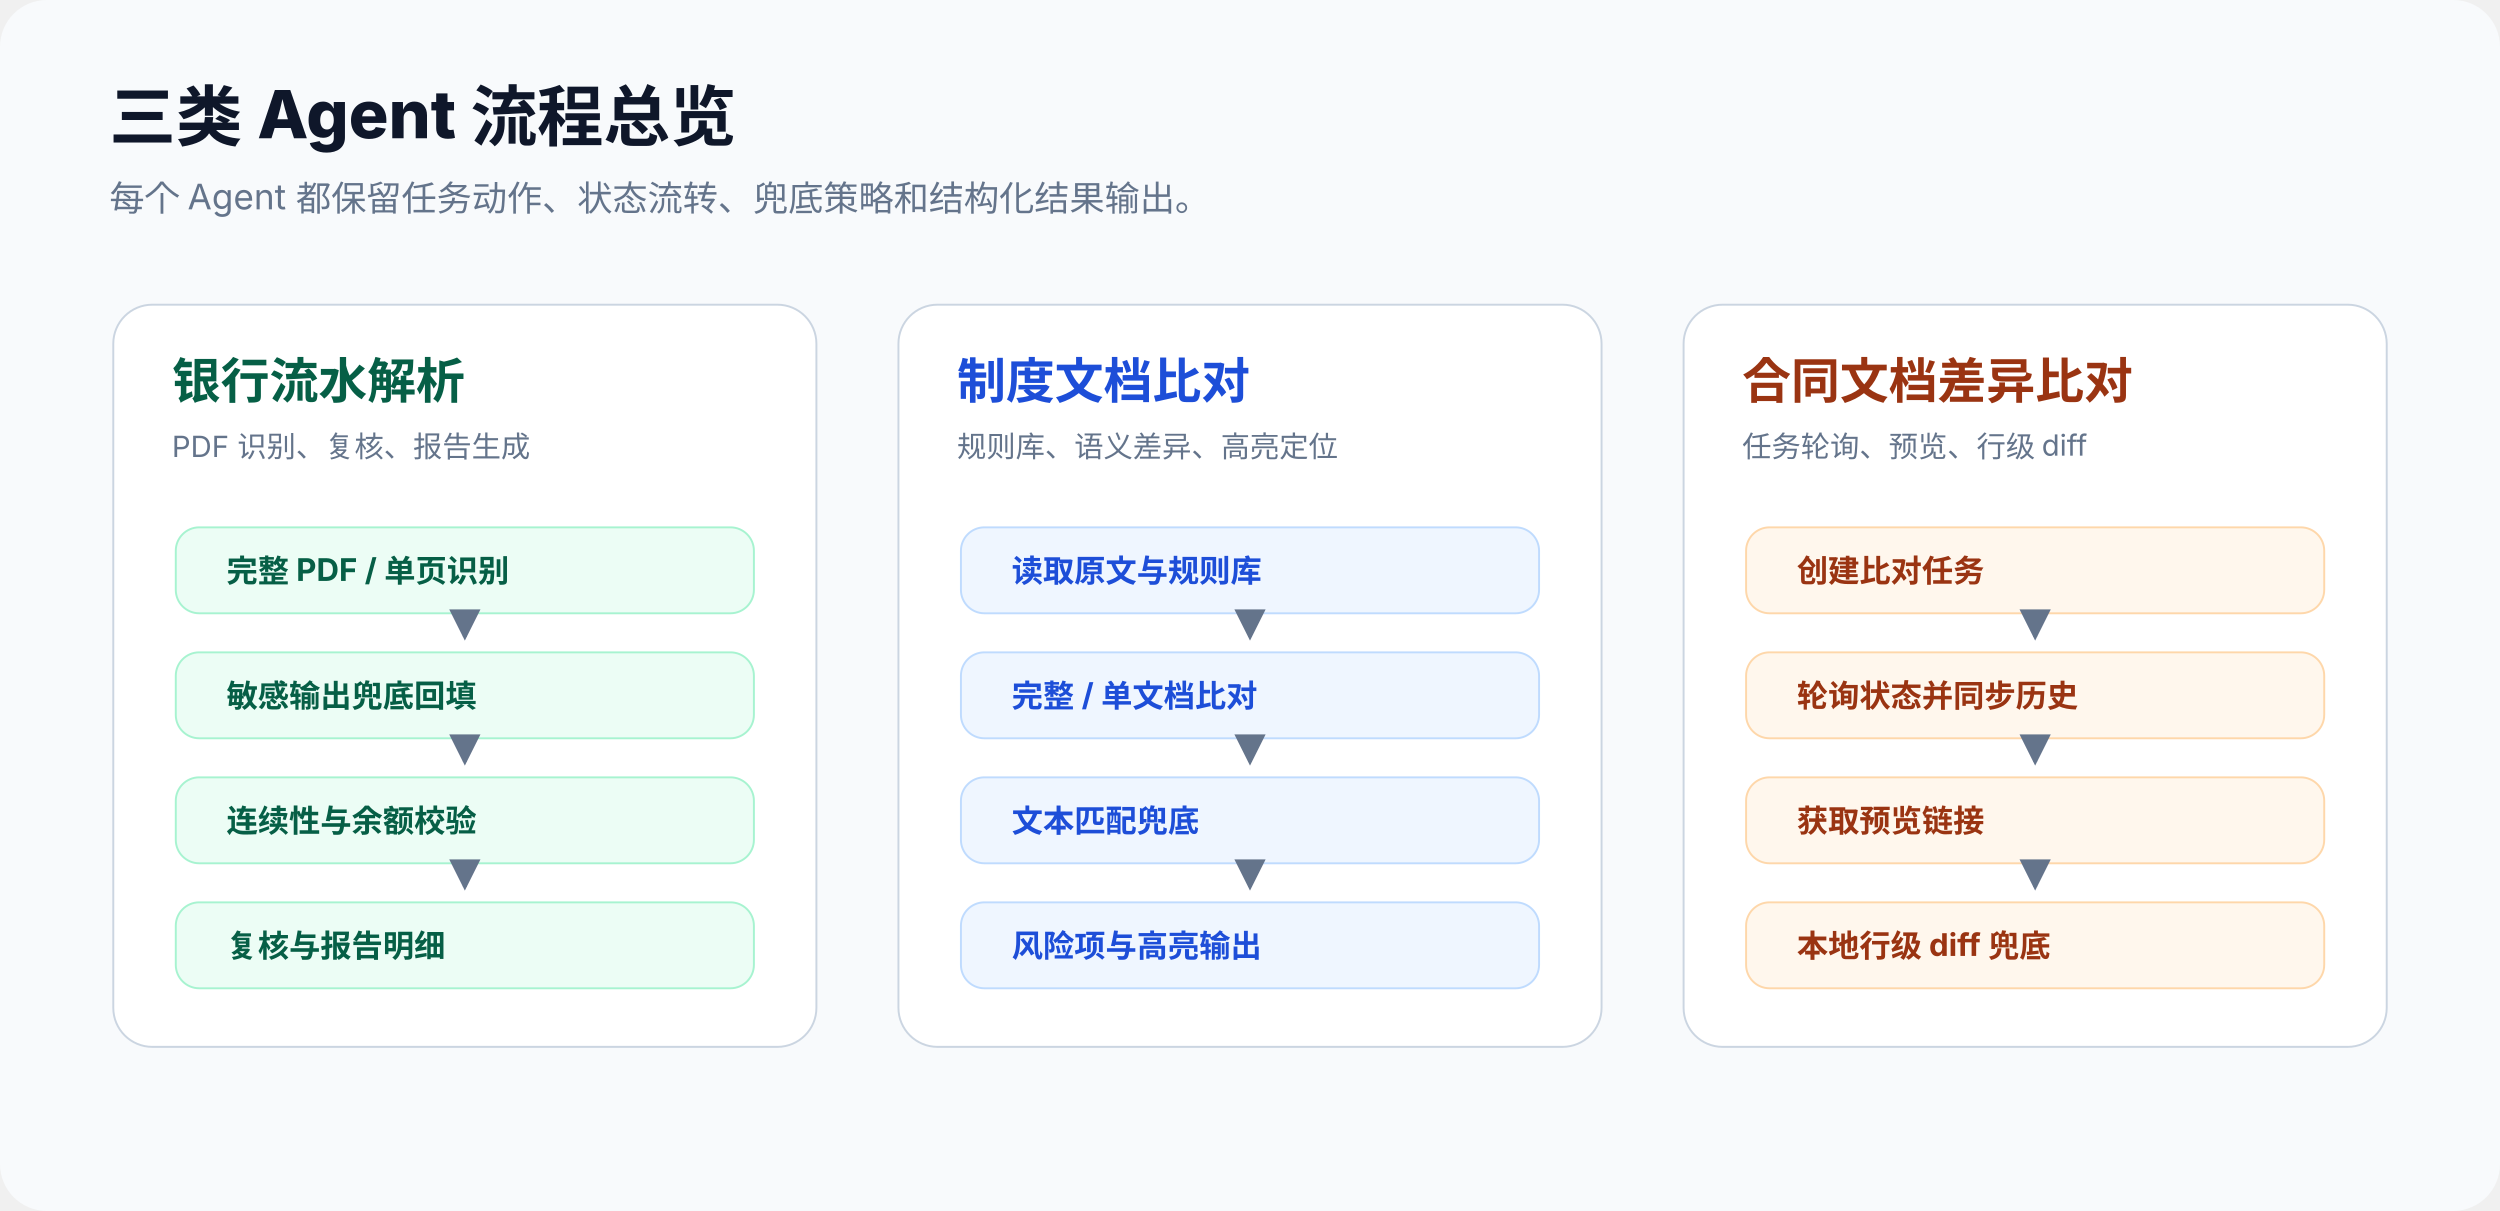
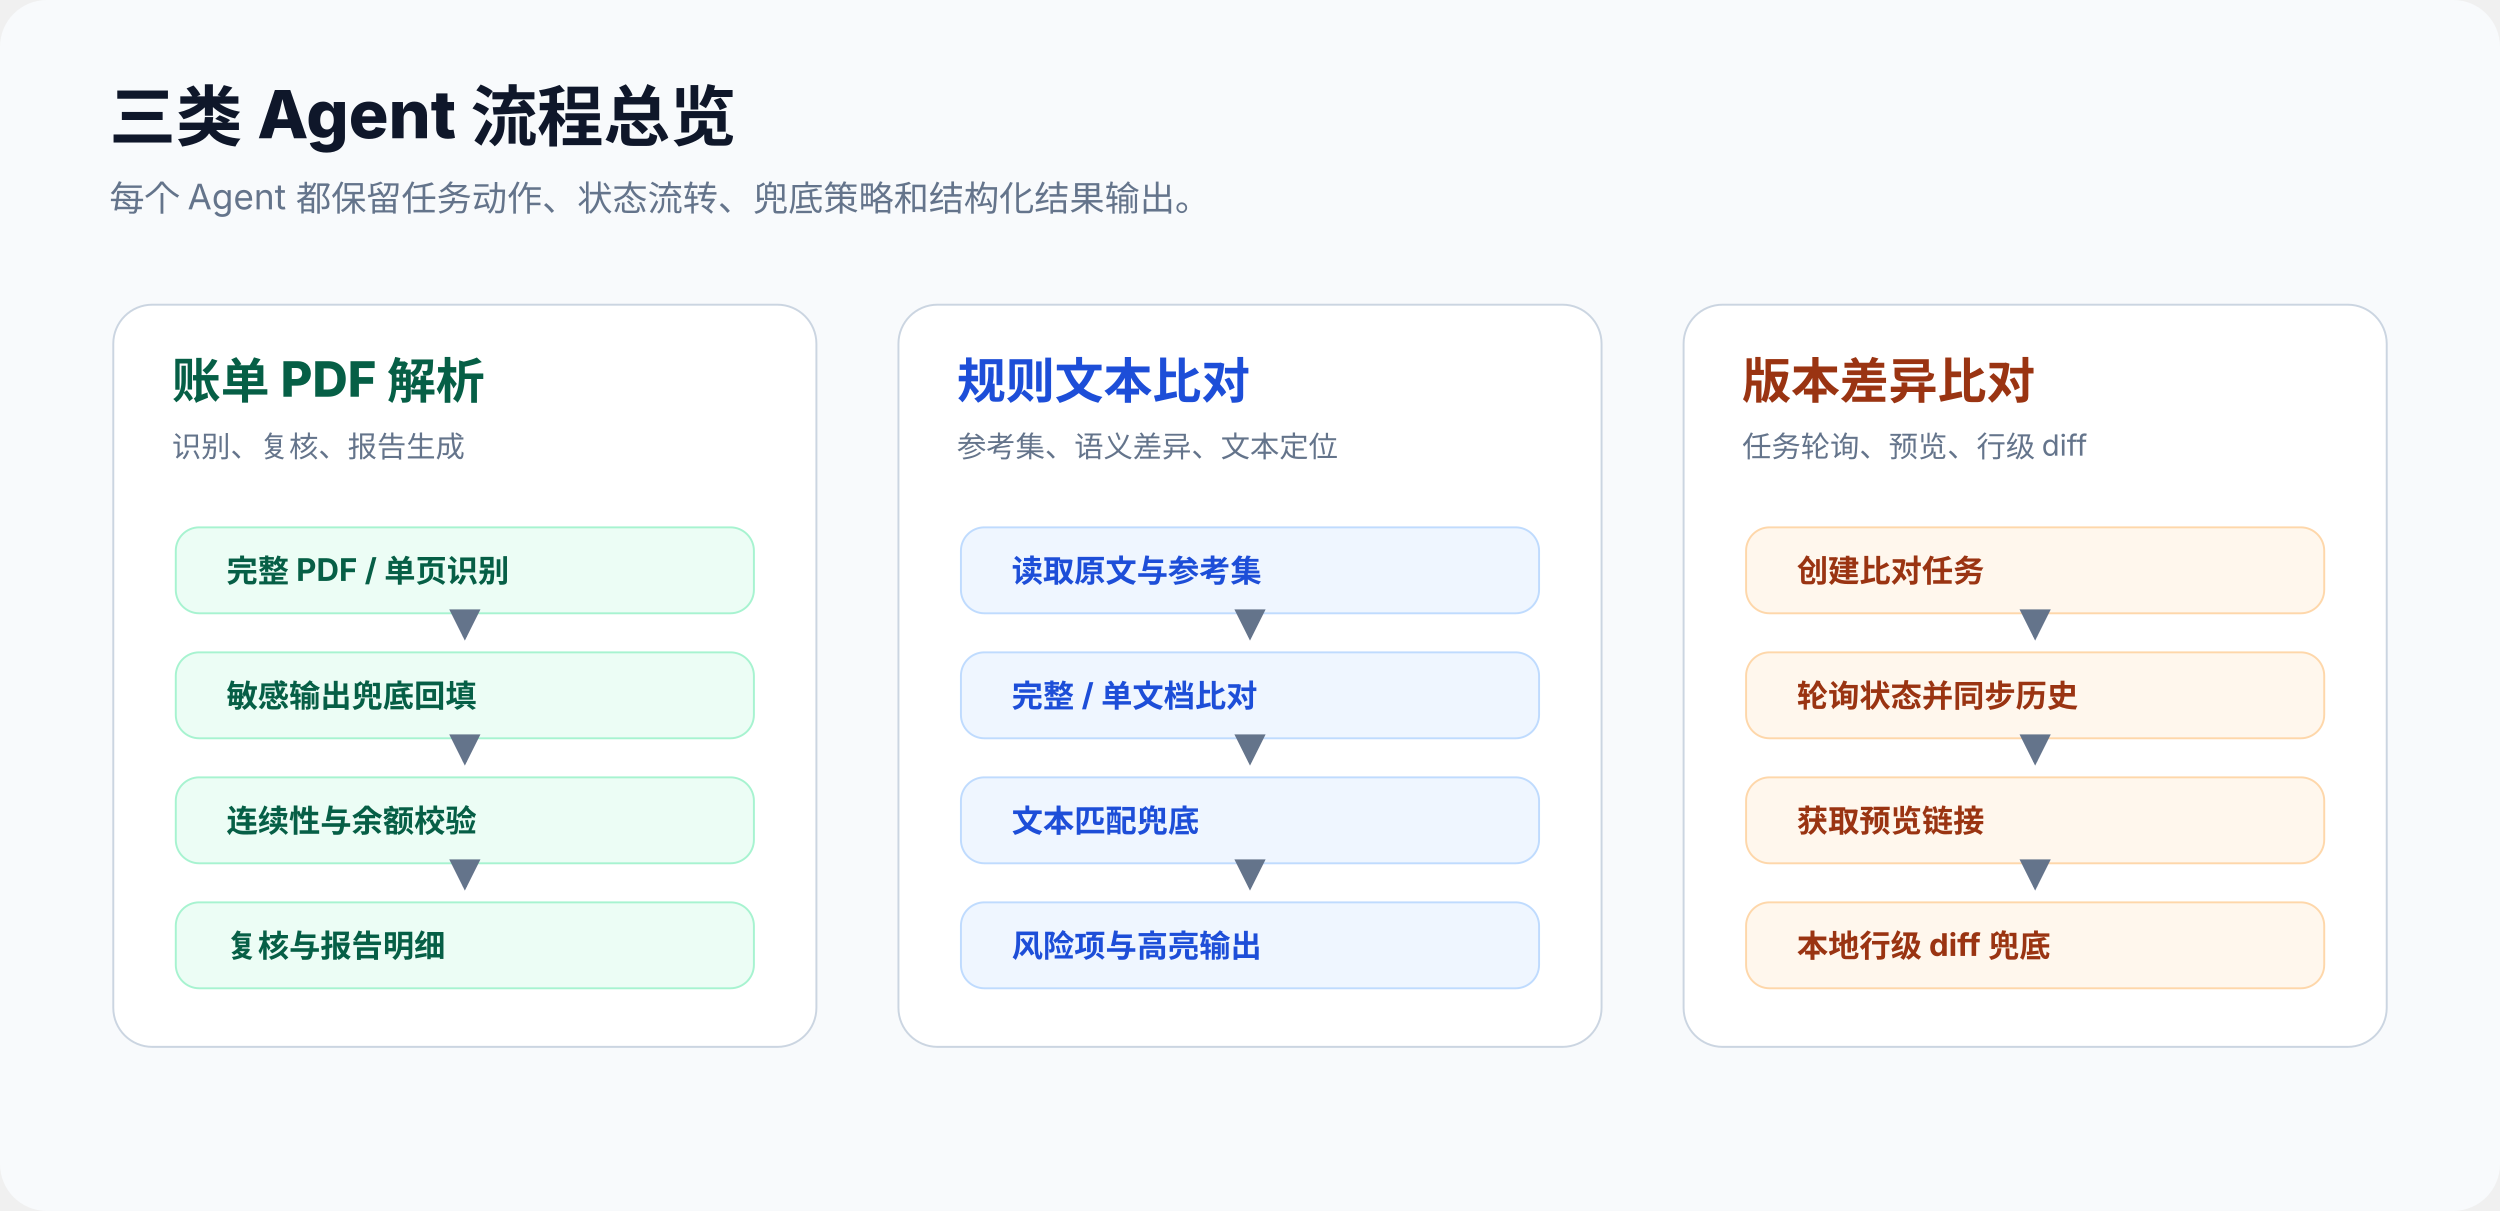
<svg xmlns="http://www.w3.org/2000/svg" width="1280" height="620" viewBox="0 0 1280 620" fill="none" role="img" aria-labelledby="title desc">
  <rect width="1280" height="620" rx="24" fill="#F8FAFC" />
  <text x="56" y="72" fill="#0F172A" font-family="Inter, Segoe UI, Arial, sans-serif" font-size="34" font-weight="800">三类 Agent 流程总览</text>
  <text x="56" y="108" fill="#64748B" font-family="Inter, Segoe UI, Arial, sans-serif" font-size="18">每个 Agent 都保留任务动作、状态流转、兜底策略和结构化结果输出。</text>
  <defs>
    <marker id="arrow" markerWidth="10" markerHeight="10" refX="8" refY="5" orient="auto" markerUnits="strokeWidth">
      <path d="M1 1L9 5L1 9" fill="#64748B" />
    </marker>
  </defs>
  <g font-family="Inter, Segoe UI, Arial, sans-serif">
    <rect x="58" y="156" width="360" height="380" rx="20" fill="#FFFFFF" stroke="#CBD5E1" />
-     <text x="88" y="204" fill="#065F46" font-size="25" font-weight="800">银行流水解析</text>
-     <text x="88" y="234" fill="#64748B" font-size="15">PDF 识别、复核、报告生成</text>
+     <text x="88" y="204" fill="#065F46" font-size="25" font-weight="800">账单 PDF 解析</text>
+     <text x="88" y="234" fill="#64748B" font-size="15">识别、复核、报告生成</text>
    <g fill="#ECFDF5" stroke="#A7F3D0">
      <rect x="90" y="270" width="296" height="44" rx="12" />
      <rect x="90" y="334" width="296" height="44" rx="12" />
      <rect x="90" y="398" width="296" height="44" rx="12" />
      <rect x="90" y="462" width="296" height="44" rx="12" />
    </g>
    <g fill="#065F46" font-size="16" font-weight="700">
      <text x="116" y="298">完整 PDF / 单页识别</text>
      <text x="116" y="362">敏感输出兜底回填</text>
      <text x="116" y="426">连续性与余额校验</text>
      <text x="116" y="490">复核与报告明细</text>
    </g>
    <path d="M238 314V326" stroke="#64748B" stroke-width="2" marker-end="url(#arrow)" />
    <path d="M238 378V390" stroke="#64748B" stroke-width="2" marker-end="url(#arrow)" />
    <path d="M238 442V454" stroke="#64748B" stroke-width="2" marker-end="url(#arrow)" />
    <rect x="460" y="156" width="360" height="380" rx="20" fill="#FFFFFF" stroke="#CBD5E1" />
-     <text x="490" y="204" fill="#1D4ED8" font-size="25" font-weight="800">制度文档比对</text>
-     <text x="490" y="234" fill="#64748B" font-size="15">规则库、语义差异、高亮定位</text>
+     <text x="490" y="204" fill="#1D4ED8" font-size="25" font-weight="800">规则文本比对</text>
+     <text x="490" y="234" fill="#64748B" font-size="15">参考集、语义差异、文本定位</text>
    <g fill="#EFF6FF" stroke="#BFDBFE">
      <rect x="492" y="270" width="296" height="44" rx="12" />
      <rect x="492" y="334" width="296" height="44" rx="12" />
      <rect x="492" y="398" width="296" height="44" rx="12" />
      <rect x="492" y="462" width="296" height="44" rx="12" />
    </g>
    <g fill="#1D4ED8" font-size="16" font-weight="700">
-       <text x="518" y="298">读取原文与规则库</text>
+       <text x="518" y="298">读取原文与参考集</text>
      <text x="518" y="362">完整 / 单文档比对</text>
      <text x="518" y="426">文本匹配兜底</text>
      <text x="518" y="490">风险项与高亮输出</text>
    </g>
    <path d="M640 314V326" stroke="#64748B" stroke-width="2" marker-end="url(#arrow)" />
    <path d="M640 378V390" stroke="#64748B" stroke-width="2" marker-end="url(#arrow)" />
    <path d="M640 442V454" stroke="#64748B" stroke-width="2" marker-end="url(#arrow)" />
    <rect x="862" y="156" width="360" height="380" rx="20" fill="#FFFFFF" stroke="#CBD5E1" />
-     <text x="892" y="204" fill="#9A3412" font-size="25" font-weight="800">合同文档差异比对</text>
+     <text x="892" y="204" fill="#9A3412" font-size="25" font-weight="800">版本差异比对</text>
    <text x="892" y="234" fill="#64748B" font-size="15">任务轮询、预览、行级 diff</text>
    <g fill="#FFF7ED" stroke="#FED7AA">
      <rect x="894" y="270" width="296" height="44" rx="12" />
      <rect x="894" y="334" width="296" height="44" rx="12" />
      <rect x="894" y="398" width="296" height="44" rx="12" />
      <rect x="894" y="462" width="296" height="44" rx="12" />
    </g>
    <g fill="#9A3412" font-size="16" font-weight="700">
      <text x="920" y="298">创建比对任务</text>
      <text x="920" y="362">轮询状态并同步历史</text>
      <text x="920" y="426">获取预览链接</text>
      <text x="920" y="490">本地行级 diff 兜底</text>
    </g>
    <path d="M1042 314V326" stroke="#64748B" stroke-width="2" marker-end="url(#arrow)" />
    <path d="M1042 378V390" stroke="#64748B" stroke-width="2" marker-end="url(#arrow)" />
    <path d="M1042 442V454" stroke="#64748B" stroke-width="2" marker-end="url(#arrow)" />
  </g>
</svg>
